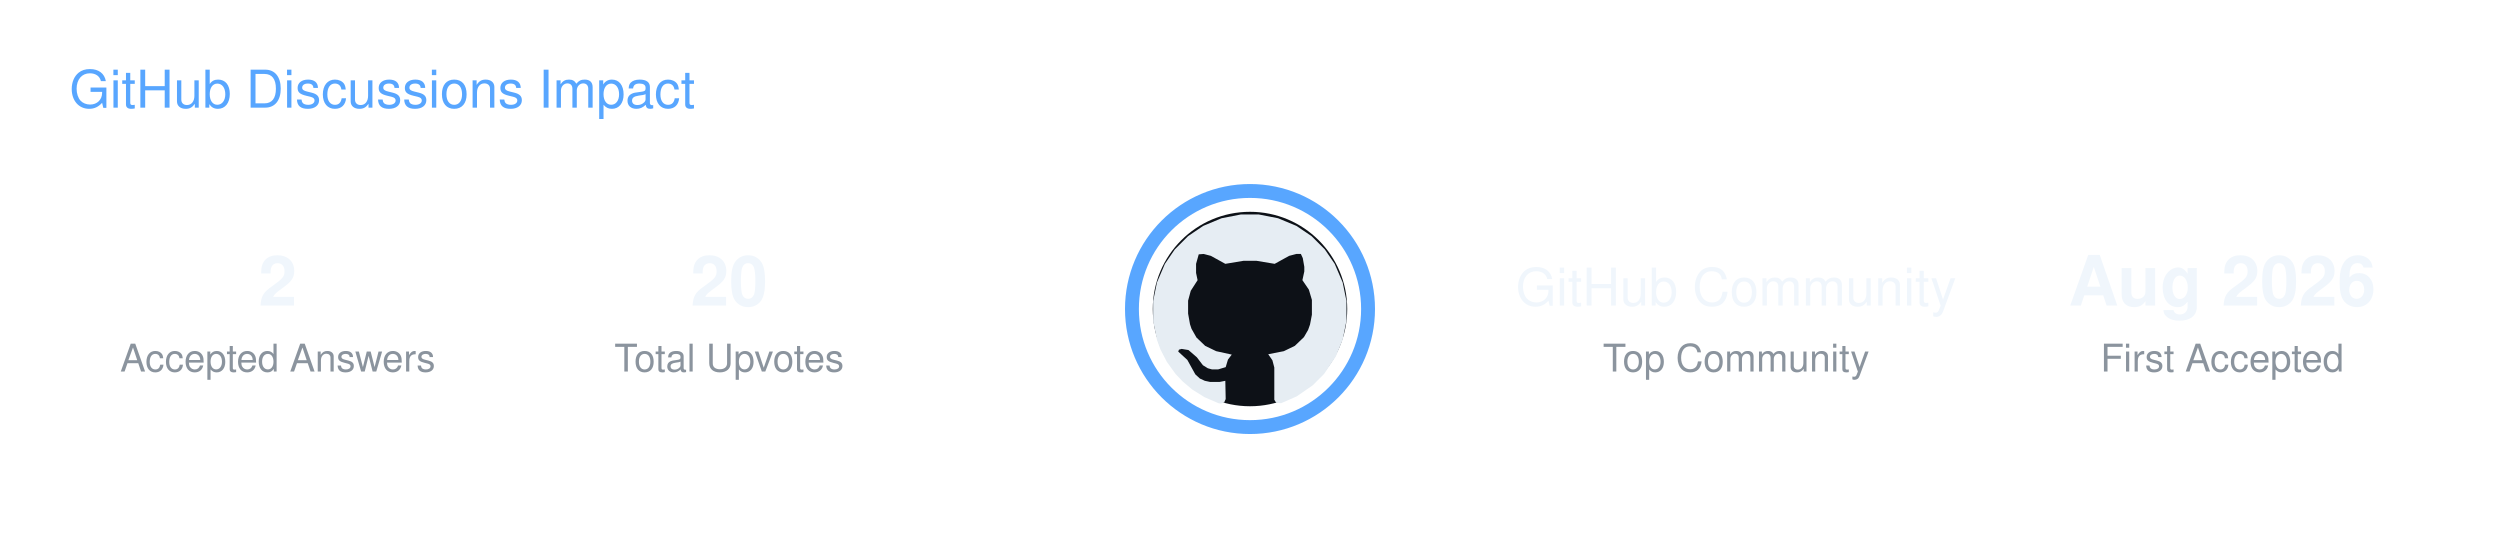
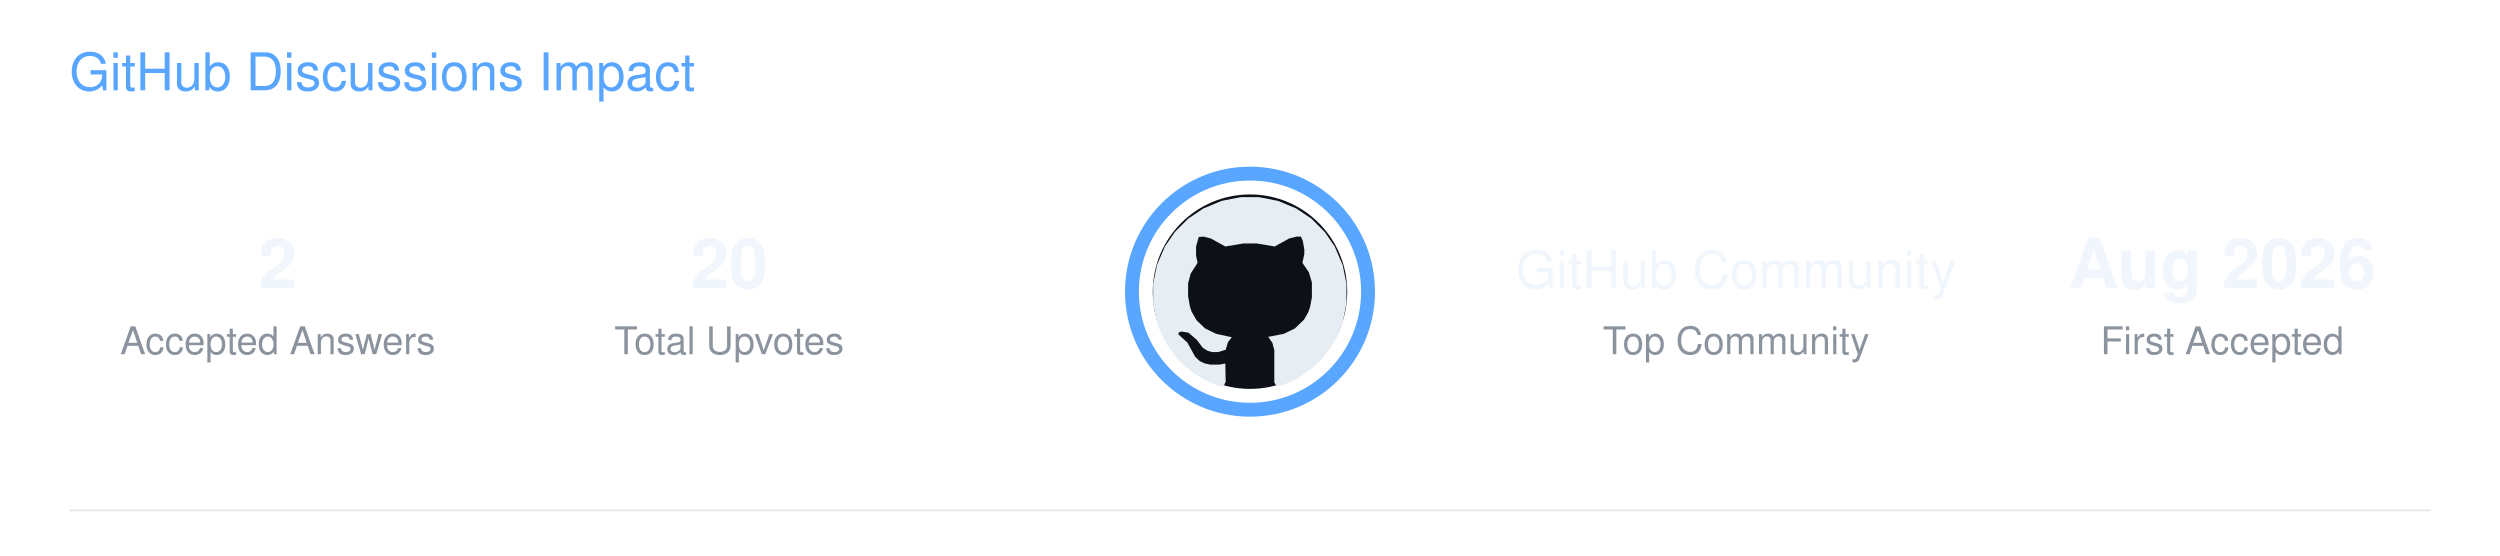
- <svg xmlns="http://www.w3.org/2000/svg" width="720" height="155" viewBox="0 0 720 155" role="img" aria-labelledby="title description">
+ <svg xmlns="http://www.w3.org/2000/svg" width="720" height="160" viewBox="0 0 720 160" role="img" aria-labelledby="title description">
  <defs>
    <clipPath id="octocat-inner-clip">
      <circle cx="0" cy="0" r="24.5" />
    </clipPath>
  </defs>
  <style>
        .title {
            font-family:
                -apple-system,
                BlinkMacSystemFont,
                "Segoe UI",
                Helvetica,
                Arial,
                sans-serif;
            font-size: 15px;
            font-weight: 400;
            fill: #58A6FF;
        }

        .value {
            font-family:
                -apple-system,
                BlinkMacSystemFont,
                "Segoe UI",
                Helvetica,
                Arial,
                sans-serif;
            font-size: 20px;
            font-weight: 600;
            fill: #F0F6FC;
        }

        .label {
            font-family:
                -apple-system,
                BlinkMacSystemFont,
                "Segoe UI",
                Helvetica,
                Arial,
                sans-serif;
            font-size: 11px;
            font-weight: 400;
            fill: #8B949E;
        }

        .community {
            font-family:
                -apple-system,
                BlinkMacSystemFont,
                "Segoe UI",
                Helvetica,
                Arial,
                sans-serif;
            font-size: 15px;
            font-weight: 500;
            fill: #F0F6FC;
        }
    </style>
-   <g transform="translate(0 5)">
+   <g transform="translate(0 0)">
    <text x="20" y="26" class="title">
        GitHub Discussions Impact
    </text>
    <text x="80" y="83" text-anchor="middle" class="value">
        2
    </text>
    <text x="80" y="102" text-anchor="middle" class="label">
        Accepted Answers
    </text>
    <text x="210" y="83" text-anchor="middle" class="value">
        20
    </text>
    <text x="210" y="102" text-anchor="middle" class="label">
        Total Upvotes
    </text>
    <g transform="translate(360 84)">
      <circle cx="0" cy="0" r="34" fill="none" stroke="#58A6FF" stroke-width="4" />
      <circle cx="0" cy="0" r="28" fill="#0D1117" />
      <path d="                 M 181 17                 L 133 37                 L 93 64                 L 58 99                 L 32 137                 L 11 186                 L 1 235                 L 1 288                 L 11 337                 L 20 362                 L 37 395                 L 60 427                 L 79 447                 L 104 468                 L 136 488                 L 173 504                 L 179 505                 L 188 502                 L 192 493                 L 191 445                 L 176 448                 L 151 448                 L 137 445                 L 124 439                 L 112 428                 L 91 390                 L 67 368                 L 69 363                 L 76 361                 L 94 364                 L 116 383                 L 132 404                 L 145 412                 L 156 415                 L 172 415                 L 192 409                 L 198 389                 L 208 376                 L 167 367                 L 138 353                 L 115 331                 L 102 308                 L 98 296                 L 93 268                 L 93 234                 L 100 208                 L 118 180                 L 114 161                 L 114 137                 L 121 112                 L 134 111                 L 153 116                 L 191 137                 L 239 129                 L 273 129                 L 321 137                 L 359 116                 L 378 111                 L 390 111                 L 395 122                 L 399 145                 L 399 157                 L 394 180                 L 411 205                 L 419 232                 L 419 271                 L 414 297                 L 409 311                 L 398 330                 L 374 353                 L 345 367                 L 304 375                 L 315 391                 L 320 410                 L 320 495                 L 325 503                 L 338 504                 L 379 486                 L 421 457                 L 451 427                 L 482 381                 L 500 337                 L 510 287                 L 510 235                 L 500 186                 L 479 137                 L 453 99                 L 418 64                 L 378 37                 L 330 17                 L 279 7                 L 232 7                 Z             " transform="translate(-28 -28) scale(0.109375)" fill="#E6EDF3" />
    </g>
    <text x="500" y="83" text-anchor="middle" class="community">
        GitHub Community
    </text>
    <text x="500" y="102" text-anchor="middle" class="label">
        Top Community
    </text>
    <text x="640" y="83" text-anchor="middle" class="value">
        Aug 2026
    </text>
    <text x="640" y="102" text-anchor="middle" class="label">
        First Accepted
    </text>
-     <line x1="20" y1="155" x2="700" y2="155" stroke="#8B949E" stroke-width="0.5" opacity="0.25" />
+     <line x1="20" y1="147" x2="700" y2="147" stroke="#8B949E" stroke-width="0.5" opacity="0.25" />
  </g>
</svg>
